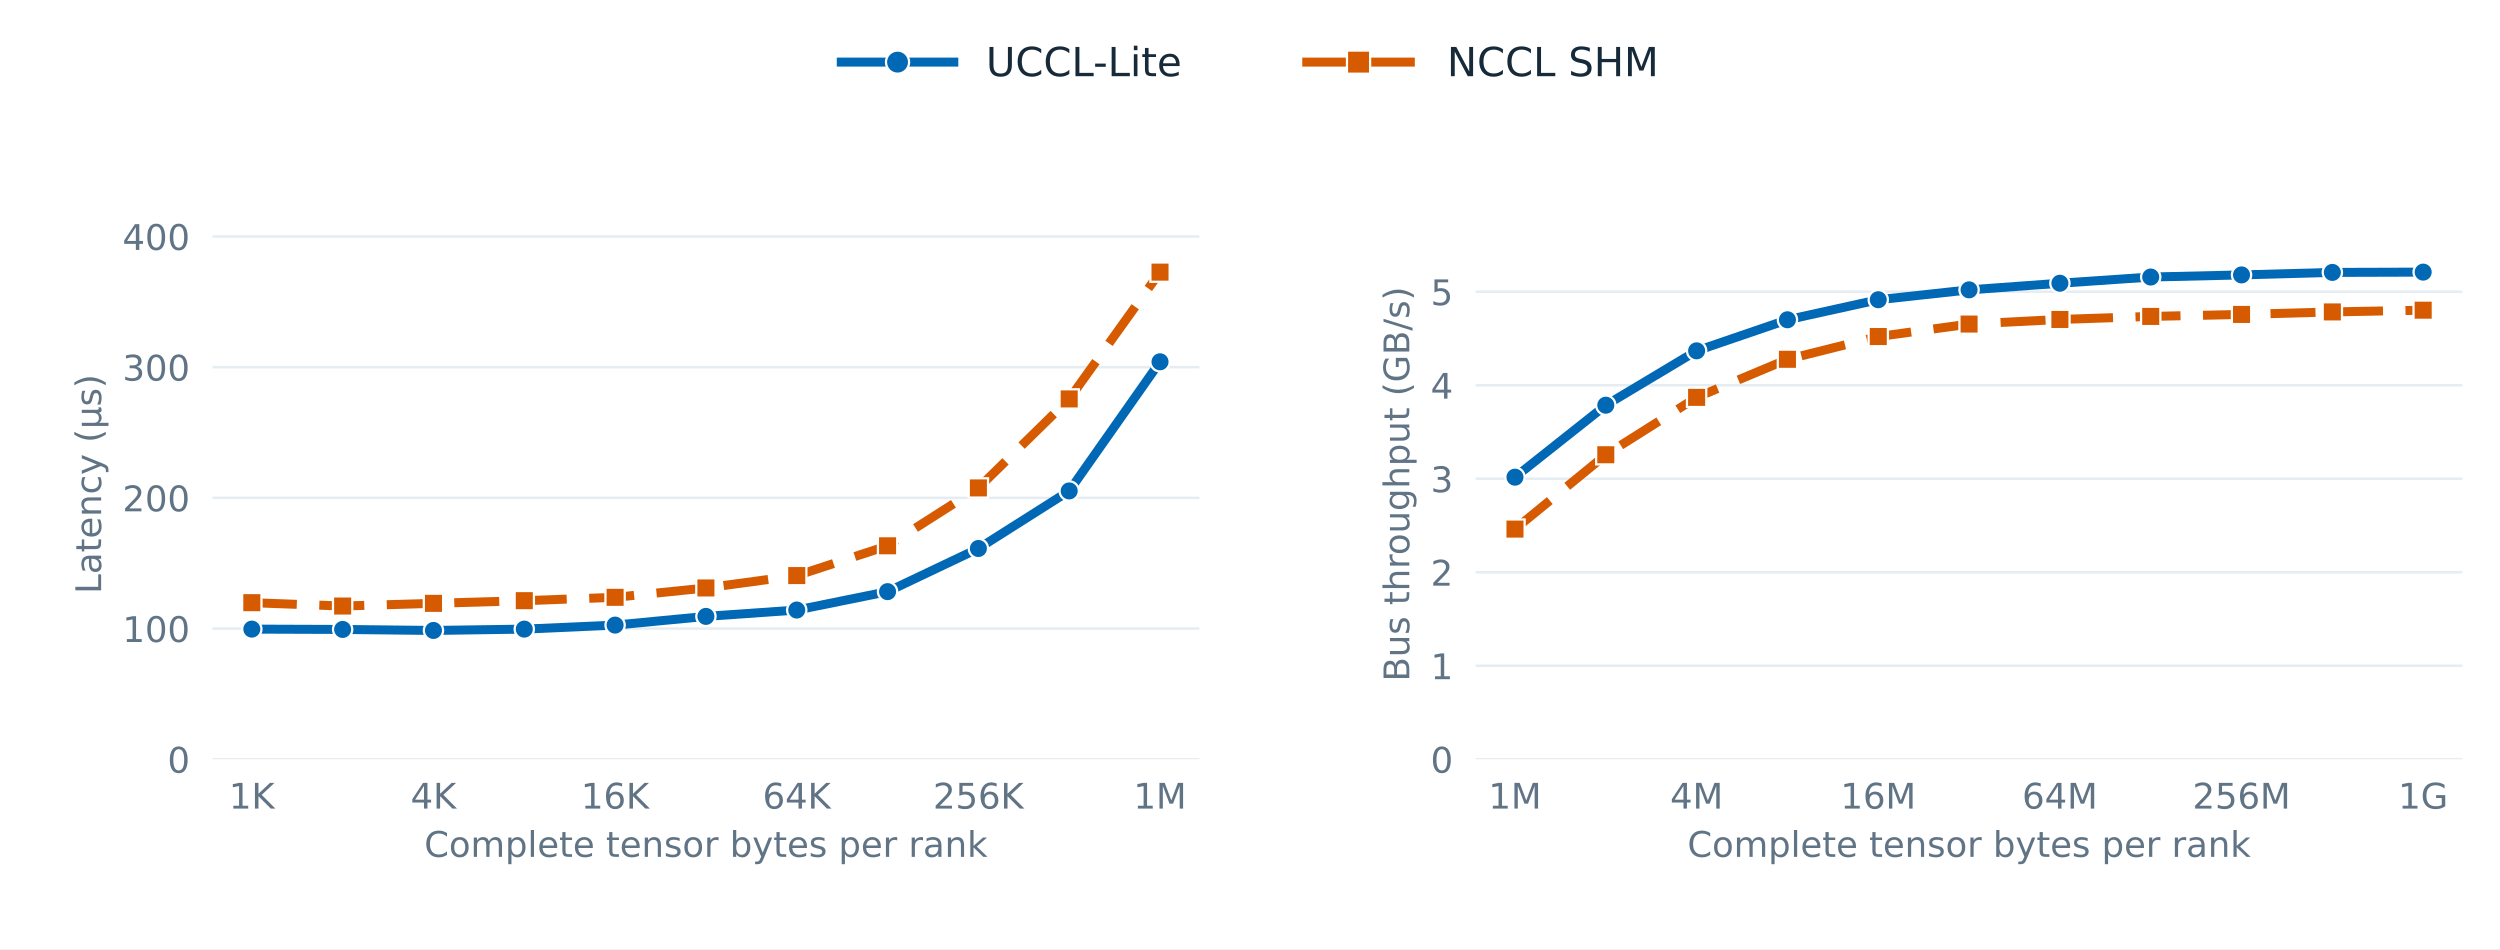
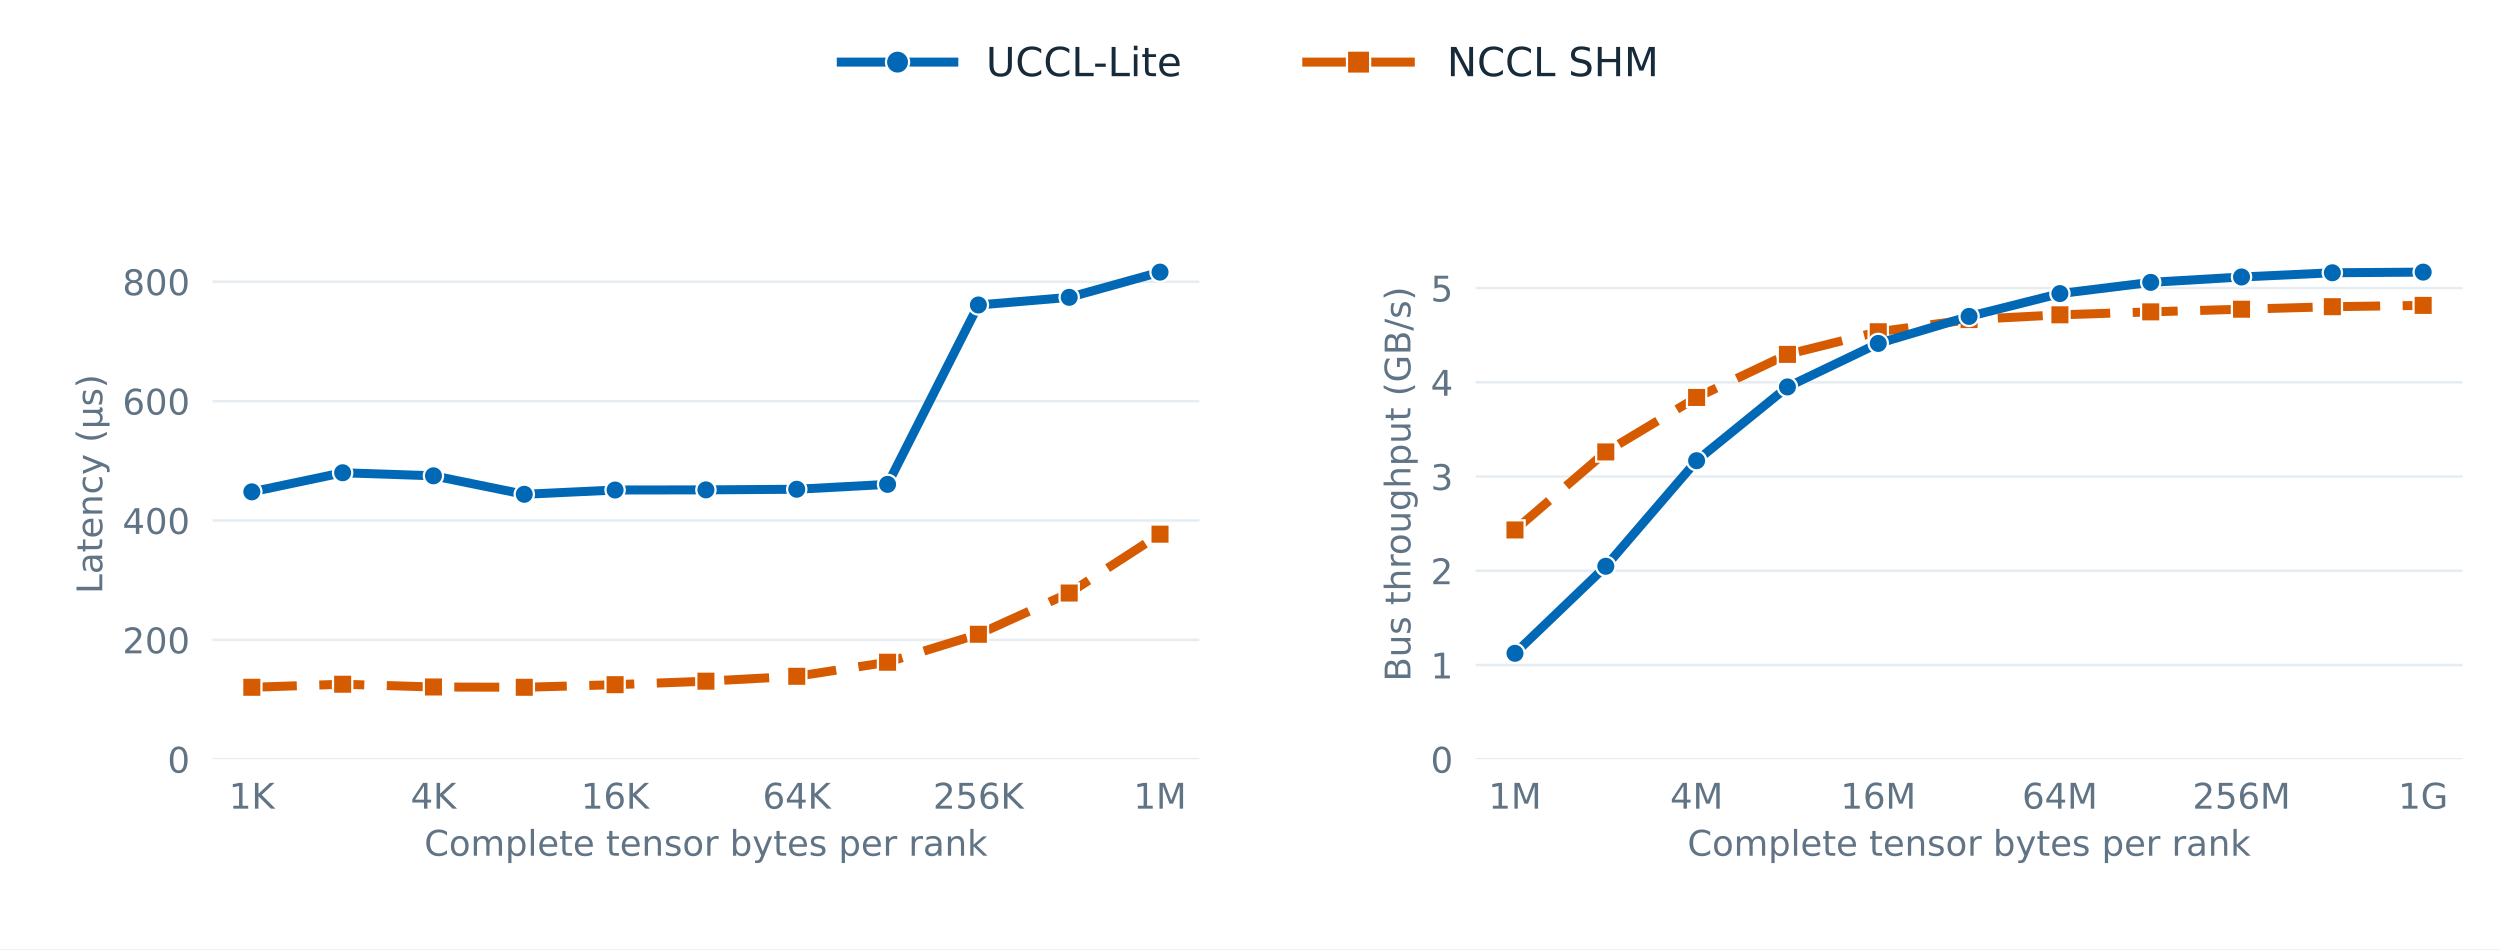
<svg xmlns="http://www.w3.org/2000/svg" xmlns:xlink="http://www.w3.org/1999/xlink" width="777.6pt" height="295.2pt" viewBox="0 0 777.6 295.2" version="1.1">
  <defs>
    <style type="text/css">*{stroke-linejoin: round; stroke-linecap: butt}</style>
  </defs>
  <g id="figure_1">
    <g id="patch_1">
      <path d="M 0 295.2 L 777.6 295.2 L 777.6 0 L 0 0 z " style="fill: #ffffff" />
    </g>
    <g id="axes_1">
      <g id="patch_2">
        <path d="M 66.096 236.16 L 373.043 236.16 L 373.043 64.944 L 66.096 64.944 z " style="fill: #ffffff" />
      </g>
      <g id="matplotlib.axis_1">
        <g id="xtick_1">
          <g id="line2d_1" />
          <g id="text_1">
-             <text style="font-size: 11px; font-family: 'DejaVu Sans'; text-anchor: middle; fill: #607486" x="78.327" y="251.517" transform="rotate(-0 78.32651 251.5174)">1K</text>
+             <text style="font-size: 11px; font-family: 'DejaVu Sans'; text-anchor: middle; fill: #607486" x="78.327" y="251.518" transform="rotate(-0 78.32651 251.5183)">1K</text>
          </g>
        </g>
        <g id="xtick_2">
          <g id="line2d_2" />
          <g id="text_2">
-             <text style="font-size: 11px; font-family: 'DejaVu Sans'; text-anchor: middle; fill: #607486" x="134.824" y="251.517" transform="rotate(-0 134.8238 251.5174)">4K</text>
+             <text style="font-size: 11px; font-family: 'DejaVu Sans'; text-anchor: middle; fill: #607486" x="134.824" y="251.518" transform="rotate(-0 134.8238 251.5183)">4K</text>
          </g>
        </g>
        <g id="xtick_3">
          <g id="line2d_3" />
          <g id="text_3">
-             <text style="font-size: 11px; font-family: 'DejaVu Sans'; text-anchor: middle; fill: #607486" x="191.321" y="251.517" transform="rotate(-0 191.3211 251.5174)">16K</text>
+             <text style="font-size: 11px; font-family: 'DejaVu Sans'; text-anchor: middle; fill: #607486" x="191.321" y="251.518" transform="rotate(-0 191.3211 251.5183)">16K</text>
          </g>
        </g>
        <g id="xtick_4">
          <g id="line2d_4" />
          <g id="text_4">
-             <text style="font-size: 11px; font-family: 'DejaVu Sans'; text-anchor: middle; fill: #607486" x="247.818" y="251.517" transform="rotate(-0 247.8183 251.5174)">64K</text>
+             <text style="font-size: 11px; font-family: 'DejaVu Sans'; text-anchor: middle; fill: #607486" x="247.818" y="251.518" transform="rotate(-0 247.8183 251.5183)">64K</text>
          </g>
        </g>
        <g id="xtick_5">
          <g id="line2d_5" />
          <g id="text_5">
-             <text style="font-size: 11px; font-family: 'DejaVu Sans'; text-anchor: middle; fill: #607486" x="304.316" y="251.517" transform="rotate(-0 304.3156 251.5174)">256K</text>
+             <text style="font-size: 11px; font-family: 'DejaVu Sans'; text-anchor: middle; fill: #607486" x="304.316" y="251.518" transform="rotate(-0 304.3156 251.5183)">256K</text>
          </g>
        </g>
        <g id="xtick_6">
          <g id="line2d_6" />
          <g id="text_6">
-             <text style="font-size: 11px; font-family: 'DejaVu Sans'; text-anchor: middle; fill: #607486" x="360.813" y="251.517" transform="rotate(-0 360.8129 251.5174)">1M</text>
+             <text style="font-size: 11px; font-family: 'DejaVu Sans'; text-anchor: middle; fill: #607486" x="360.813" y="251.518" transform="rotate(-0 360.8129 251.5183)">1M</text>
          </g>
        </g>
        <g id="text_7">
-           <text style="font-size: 11px; font-family: 'DejaVu Sans'; text-anchor: middle; fill: #607486" x="219.57" y="266.518" transform="rotate(-0 219.5697 266.5183)">Complete tensor bytes per rank</text>
+           <text style="font-size: 11px; font-family: 'DejaVu Sans'; text-anchor: middle; fill: #607486" x="219.57" y="266.164" transform="rotate(-0 219.5697 266.1642)">Complete tensor bytes per rank</text>
        </g>
      </g>
      <g id="matplotlib.axis_2">
        <g id="ytick_1">
          <g id="line2d_7">
            <path d="M 66.096 236.16 L 373.043 236.16 " clip-path="url(#pcc9501a2ec)" style="fill: none; stroke: #e6edf2; stroke-width: 0.8; stroke-linecap: square" />
          </g>
          <g id="line2d_8" />
          <g id="text_8">
-             <text style="font-size: 11px; font-family: 'DejaVu Sans'; text-anchor: end; fill: #607486" x="59.096" y="240.339" transform="rotate(-0 59.096 240.3387)">0</text>
+             <text style="font-size: 11px; font-family: 'DejaVu Sans'; text-anchor: end; fill: #607486" x="59.096" y="240.339" transform="rotate(-0 59.096 240.3391)">0</text>
          </g>
        </g>
        <g id="ytick_2">
          <g id="line2d_9">
-             <path d="M 66.096 195.51 L 373.043 195.51 " clip-path="url(#pcc9501a2ec)" style="fill: none; stroke: #e6edf2; stroke-width: 0.8; stroke-linecap: square" />
+             <path d="M 66.096 199.029 L 373.043 199.029 " clip-path="url(#pcc9501a2ec)" style="fill: none; stroke: #e6edf2; stroke-width: 0.8; stroke-linecap: square" />
          </g>
          <g id="line2d_10" />
          <g id="text_9">
-             <text style="font-size: 11px; font-family: 'DejaVu Sans'; text-anchor: end; fill: #607486" x="59.096" y="199.688" transform="rotate(-0 59.096 199.6883)">100</text>
+             <text style="font-size: 11px; font-family: 'DejaVu Sans'; text-anchor: end; fill: #607486" x="59.096" y="203.208" transform="rotate(-0 59.096 203.2081)">200</text>
          </g>
        </g>
        <g id="ytick_3">
          <g id="line2d_11">
-             <path d="M 66.096 154.859 L 373.043 154.859 " clip-path="url(#pcc9501a2ec)" style="fill: none; stroke: #e6edf2; stroke-width: 0.8; stroke-linecap: square" />
+             <path d="M 66.096 161.898 L 373.043 161.898 " clip-path="url(#pcc9501a2ec)" style="fill: none; stroke: #e6edf2; stroke-width: 0.8; stroke-linecap: square" />
          </g>
          <g id="line2d_12" />
          <g id="text_10">
-             <text style="font-size: 11px; font-family: 'DejaVu Sans'; text-anchor: end; fill: #607486" x="59.096" y="159.038" transform="rotate(-0 59.096 159.038)">200</text>
+             <text style="font-size: 11px; font-family: 'DejaVu Sans'; text-anchor: end; fill: #607486" x="59.096" y="166.077" transform="rotate(-0 59.096 166.077)">400</text>
          </g>
        </g>
        <g id="ytick_4">
          <g id="line2d_13">
-             <path d="M 66.096 114.209 L 373.043 114.209 " clip-path="url(#pcc9501a2ec)" style="fill: none; stroke: #e6edf2; stroke-width: 0.8; stroke-linecap: square" />
+             <path d="M 66.096 124.767 L 373.043 124.767 " clip-path="url(#pcc9501a2ec)" style="fill: none; stroke: #e6edf2; stroke-width: 0.8; stroke-linecap: square" />
          </g>
          <g id="line2d_14" />
          <g id="text_11">
-             <text style="font-size: 11px; font-family: 'DejaVu Sans'; text-anchor: end; fill: #607486" x="59.096" y="118.388" transform="rotate(-0 59.096 118.3876)">300</text>
+             <text style="font-size: 11px; font-family: 'DejaVu Sans'; text-anchor: end; fill: #607486" x="59.096" y="128.946" transform="rotate(-0 59.096 128.9459)">600</text>
          </g>
        </g>
        <g id="ytick_5">
          <g id="line2d_15">
-             <path d="M 66.096 73.558 L 373.043 73.558 " clip-path="url(#pcc9501a2ec)" style="fill: none; stroke: #e6edf2; stroke-width: 0.8; stroke-linecap: square" />
+             <path d="M 66.096 87.636 L 373.043 87.636 " clip-path="url(#pcc9501a2ec)" style="fill: none; stroke: #e6edf2; stroke-width: 0.8; stroke-linecap: square" />
          </g>
          <g id="line2d_16" />
          <g id="text_12">
-             <text style="font-size: 11px; font-family: 'DejaVu Sans'; text-anchor: end; fill: #607486" x="59.096" y="77.737" transform="rotate(-0 59.096 77.73721)">400</text>
+             <text style="font-size: 11px; font-family: 'DejaVu Sans'; text-anchor: end; fill: #607486" x="59.096" y="91.815" transform="rotate(-0 59.096 91.81481)">800</text>
          </g>
        </g>
        <g id="text_13">
-           <text style="font-size: 11px; font-family: 'DejaVu Sans'; text-anchor: middle; fill: #607486" x="31.457" y="150.552" transform="rotate(-90 31.45717 150.552)">Latency (µs)</text>
+           <text style="font-size: 11px; font-family: 'DejaVu Sans'; text-anchor: middle; fill: #607486" x="31.812" y="150.552" transform="rotate(-90 31.81209 150.552)">Latency (µs)</text>
        </g>
      </g>
      <g id="line2d_17">
-         <path d="M 78.327 187.458 L 106.575 188.498 L 134.824 187.666 L 163.072 186.833 L 191.321 185.793 L 219.57 182.879 L 247.818 179.028 L 276.067 169.767 L 304.316 151.763 L 332.564 124.082 L 360.813 84.641 " clip-path="url(#pcc9501a2ec)" style="fill: none; stroke-dasharray: 14,7; stroke-dashoffset: 0; stroke: #d65a00; stroke-width: 2.8" />
+         <path d="M 78.327 213.774 L 106.575 212.824 L 134.824 213.679 L 163.072 213.774 L 191.321 212.966 L 219.57 211.873 L 247.818 210.352 L 276.067 205.98 L 304.316 197.282 L 332.564 184.454 L 360.813 166.152 " clip-path="url(#pcc9501a2ec)" style="fill: none; stroke-dasharray: 14,7; stroke-dashoffset: 0; stroke: #d65a00; stroke-width: 2.8" />
        <defs>
          <path id="mbd1e659322" d="M -3 3 L 3 3 L 3 -3 L -3 -3 z " style="stroke: #ffffff; stroke-width: 0.7; stroke-linejoin: miter" />
        </defs>
        <g clip-path="url(#pcc9501a2ec)">
-           <use xlink:href="#mbd1e659322" x="78.327" y="187.458" style="fill: #d65a00; stroke: #ffffff; stroke-width: 0.7; stroke-linejoin: miter" />
-           <use xlink:href="#mbd1e659322" x="106.575" y="188.498" style="fill: #d65a00; stroke: #ffffff; stroke-width: 0.7; stroke-linejoin: miter" />
-           <use xlink:href="#mbd1e659322" x="134.824" y="187.666" style="fill: #d65a00; stroke: #ffffff; stroke-width: 0.7; stroke-linejoin: miter" />
-           <use xlink:href="#mbd1e659322" x="163.072" y="186.833" style="fill: #d65a00; stroke: #ffffff; stroke-width: 0.7; stroke-linejoin: miter" />
-           <use xlink:href="#mbd1e659322" x="191.321" y="185.793" style="fill: #d65a00; stroke: #ffffff; stroke-width: 0.7; stroke-linejoin: miter" />
-           <use xlink:href="#mbd1e659322" x="219.57" y="182.879" style="fill: #d65a00; stroke: #ffffff; stroke-width: 0.7; stroke-linejoin: miter" />
-           <use xlink:href="#mbd1e659322" x="247.818" y="179.028" style="fill: #d65a00; stroke: #ffffff; stroke-width: 0.7; stroke-linejoin: miter" />
-           <use xlink:href="#mbd1e659322" x="276.067" y="169.767" style="fill: #d65a00; stroke: #ffffff; stroke-width: 0.7; stroke-linejoin: miter" />
-           <use xlink:href="#mbd1e659322" x="304.316" y="151.763" style="fill: #d65a00; stroke: #ffffff; stroke-width: 0.7; stroke-linejoin: miter" />
-           <use xlink:href="#mbd1e659322" x="332.564" y="124.082" style="fill: #d65a00; stroke: #ffffff; stroke-width: 0.7; stroke-linejoin: miter" />
-           <use xlink:href="#mbd1e659322" x="360.813" y="84.641" style="fill: #d65a00; stroke: #ffffff; stroke-width: 0.7; stroke-linejoin: miter" />
+           <use xlink:href="#mbd1e659322" x="78.327" y="213.774" style="fill: #d65a00; stroke: #ffffff; stroke-width: 0.7; stroke-linejoin: miter" />
+           <use xlink:href="#mbd1e659322" x="106.575" y="212.824" style="fill: #d65a00; stroke: #ffffff; stroke-width: 0.7; stroke-linejoin: miter" />
+           <use xlink:href="#mbd1e659322" x="134.824" y="213.679" style="fill: #d65a00; stroke: #ffffff; stroke-width: 0.7; stroke-linejoin: miter" />
+           <use xlink:href="#mbd1e659322" x="163.072" y="213.774" style="fill: #d65a00; stroke: #ffffff; stroke-width: 0.7; stroke-linejoin: miter" />
+           <use xlink:href="#mbd1e659322" x="191.321" y="212.966" style="fill: #d65a00; stroke: #ffffff; stroke-width: 0.7; stroke-linejoin: miter" />
+           <use xlink:href="#mbd1e659322" x="219.57" y="211.873" style="fill: #d65a00; stroke: #ffffff; stroke-width: 0.7; stroke-linejoin: miter" />
+           <use xlink:href="#mbd1e659322" x="247.818" y="210.352" style="fill: #d65a00; stroke: #ffffff; stroke-width: 0.7; stroke-linejoin: miter" />
+           <use xlink:href="#mbd1e659322" x="276.067" y="205.98" style="fill: #d65a00; stroke: #ffffff; stroke-width: 0.7; stroke-linejoin: miter" />
+           <use xlink:href="#mbd1e659322" x="304.316" y="197.282" style="fill: #d65a00; stroke: #ffffff; stroke-width: 0.7; stroke-linejoin: miter" />
+           <use xlink:href="#mbd1e659322" x="332.564" y="184.454" style="fill: #d65a00; stroke: #ffffff; stroke-width: 0.7; stroke-linejoin: miter" />
+           <use xlink:href="#mbd1e659322" x="360.813" y="166.152" style="fill: #d65a00; stroke: #ffffff; stroke-width: 0.7; stroke-linejoin: miter" />
        </g>
      </g>
      <g id="line2d_18">
-         <path d="M 78.327 195.679 L 106.575 195.783 L 134.824 196.095 L 163.072 195.679 L 191.321 194.43 L 219.57 191.724 L 247.818 189.747 L 276.067 184.023 L 304.316 170.599 L 332.564 152.7 L 360.813 112.531 " clip-path="url(#pcc9501a2ec)" style="fill: none; stroke: #0068b5; stroke-width: 2.8; stroke-linecap: square" />
+         <path d="M 78.327 152.983 L 106.575 147.044 L 134.824 147.996 L 163.072 153.747 L 191.321 152.416 L 219.57 152.369 L 247.818 152.178 L 276.067 150.658 L 304.316 94.86 L 332.564 92.484 L 360.813 84.641 " clip-path="url(#pcc9501a2ec)" style="fill: none; stroke: #0068b5; stroke-width: 2.8; stroke-linecap: square" />
        <defs>
          <path id="me8a90994ab" d="M 0 3 C 0.796 3 1.559 2.684 2.121 2.121 C 2.684 1.559 3 0.796 3 0 C 3 -0.796 2.684 -1.559 2.121 -2.121 C 1.559 -2.684 0.796 -3 0 -3 C -0.796 -3 -1.559 -2.684 -2.121 -2.121 C -2.684 -1.559 -3 -0.796 -3 0 C -3 0.796 -2.684 1.559 -2.121 2.121 C -1.559 2.684 -0.796 3 0 3 z " style="stroke: #ffffff; stroke-width: 0.7" />
        </defs>
        <g clip-path="url(#pcc9501a2ec)">
-           <use xlink:href="#me8a90994ab" x="78.327" y="195.679" style="fill: #0068b5; stroke: #ffffff; stroke-width: 0.7" />
-           <use xlink:href="#me8a90994ab" x="106.575" y="195.783" style="fill: #0068b5; stroke: #ffffff; stroke-width: 0.7" />
-           <use xlink:href="#me8a90994ab" x="134.824" y="196.095" style="fill: #0068b5; stroke: #ffffff; stroke-width: 0.7" />
-           <use xlink:href="#me8a90994ab" x="163.072" y="195.679" style="fill: #0068b5; stroke: #ffffff; stroke-width: 0.7" />
-           <use xlink:href="#me8a90994ab" x="191.321" y="194.43" style="fill: #0068b5; stroke: #ffffff; stroke-width: 0.7" />
-           <use xlink:href="#me8a90994ab" x="219.57" y="191.724" style="fill: #0068b5; stroke: #ffffff; stroke-width: 0.7" />
-           <use xlink:href="#me8a90994ab" x="247.818" y="189.747" style="fill: #0068b5; stroke: #ffffff; stroke-width: 0.7" />
-           <use xlink:href="#me8a90994ab" x="276.067" y="184.023" style="fill: #0068b5; stroke: #ffffff; stroke-width: 0.7" />
-           <use xlink:href="#me8a90994ab" x="304.316" y="170.599" style="fill: #0068b5; stroke: #ffffff; stroke-width: 0.7" />
-           <use xlink:href="#me8a90994ab" x="332.564" y="152.7" style="fill: #0068b5; stroke: #ffffff; stroke-width: 0.7" />
-           <use xlink:href="#me8a90994ab" x="360.813" y="112.531" style="fill: #0068b5; stroke: #ffffff; stroke-width: 0.7" />
+           <use xlink:href="#me8a90994ab" x="78.327" y="152.983" style="fill: #0068b5; stroke: #ffffff; stroke-width: 0.7" />
+           <use xlink:href="#me8a90994ab" x="106.575" y="147.044" style="fill: #0068b5; stroke: #ffffff; stroke-width: 0.7" />
+           <use xlink:href="#me8a90994ab" x="134.824" y="147.996" style="fill: #0068b5; stroke: #ffffff; stroke-width: 0.7" />
+           <use xlink:href="#me8a90994ab" x="163.072" y="153.747" style="fill: #0068b5; stroke: #ffffff; stroke-width: 0.7" />
+           <use xlink:href="#me8a90994ab" x="191.321" y="152.416" style="fill: #0068b5; stroke: #ffffff; stroke-width: 0.7" />
+           <use xlink:href="#me8a90994ab" x="219.57" y="152.369" style="fill: #0068b5; stroke: #ffffff; stroke-width: 0.7" />
+           <use xlink:href="#me8a90994ab" x="247.818" y="152.178" style="fill: #0068b5; stroke: #ffffff; stroke-width: 0.7" />
+           <use xlink:href="#me8a90994ab" x="276.067" y="150.658" style="fill: #0068b5; stroke: #ffffff; stroke-width: 0.7" />
+           <use xlink:href="#me8a90994ab" x="304.316" y="94.86" style="fill: #0068b5; stroke: #ffffff; stroke-width: 0.7" />
+           <use xlink:href="#me8a90994ab" x="332.564" y="92.484" style="fill: #0068b5; stroke: #ffffff; stroke-width: 0.7" />
+           <use xlink:href="#me8a90994ab" x="360.813" y="84.641" style="fill: #0068b5; stroke: #ffffff; stroke-width: 0.7" />
        </g>
      </g>
    </g>
    <g id="axes_2">
      <g id="patch_3">
        <path d="M 458.989 236.16 L 765.936 236.16 L 765.936 64.944 L 458.989 64.944 z " style="fill: #ffffff" />
      </g>
      <g id="matplotlib.axis_3">
        <g id="xtick_7">
          <g id="line2d_19" />
          <g id="text_14">
-             <text style="font-size: 11px; font-family: 'DejaVu Sans'; text-anchor: middle; fill: #607486" x="471.219" y="251.517" transform="rotate(-0 471.2191 251.5174)">1M</text>
+             <text style="font-size: 11px; font-family: 'DejaVu Sans'; text-anchor: middle; fill: #607486" x="471.219" y="251.518" transform="rotate(-0 471.2191 251.5183)">1M</text>
          </g>
        </g>
        <g id="xtick_8">
          <g id="line2d_20" />
          <g id="text_15">
-             <text style="font-size: 11px; font-family: 'DejaVu Sans'; text-anchor: middle; fill: #607486" x="527.716" y="251.517" transform="rotate(-0 527.7164 251.5174)">4M</text>
+             <text style="font-size: 11px; font-family: 'DejaVu Sans'; text-anchor: middle; fill: #607486" x="527.716" y="251.518" transform="rotate(-0 527.7164 251.5183)">4M</text>
          </g>
        </g>
        <g id="xtick_9">
          <g id="line2d_21" />
          <g id="text_16">
-             <text style="font-size: 11px; font-family: 'DejaVu Sans'; text-anchor: middle; fill: #607486" x="584.214" y="251.517" transform="rotate(-0 584.2137 251.5174)">16M</text>
+             <text style="font-size: 11px; font-family: 'DejaVu Sans'; text-anchor: middle; fill: #607486" x="584.214" y="251.518" transform="rotate(-0 584.2137 251.5183)">16M</text>
          </g>
        </g>
        <g id="xtick_10">
          <g id="line2d_22" />
          <g id="text_17">
-             <text style="font-size: 11px; font-family: 'DejaVu Sans'; text-anchor: middle; fill: #607486" x="640.711" y="251.517" transform="rotate(-0 640.711 251.5174)">64M</text>
+             <text style="font-size: 11px; font-family: 'DejaVu Sans'; text-anchor: middle; fill: #607486" x="640.711" y="251.518" transform="rotate(-0 640.711 251.5183)">64M</text>
          </g>
        </g>
        <g id="xtick_11">
          <g id="line2d_23" />
          <g id="text_18">
-             <text style="font-size: 11px; font-family: 'DejaVu Sans'; text-anchor: middle; fill: #607486" x="697.208" y="251.517" transform="rotate(-0 697.2082 251.5174)">256M</text>
+             <text style="font-size: 11px; font-family: 'DejaVu Sans'; text-anchor: middle; fill: #607486" x="697.208" y="251.518" transform="rotate(-0 697.2082 251.5183)">256M</text>
          </g>
        </g>
        <g id="xtick_12">
          <g id="line2d_24" />
          <g id="text_19">
-             <text style="font-size: 11px; font-family: 'DejaVu Sans'; text-anchor: middle; fill: #607486" x="753.705" y="251.517" transform="rotate(-0 753.7055 251.5174)">1G</text>
+             <text style="font-size: 11px; font-family: 'DejaVu Sans'; text-anchor: middle; fill: #607486" x="753.705" y="251.518" transform="rotate(-0 753.7055 251.5183)">1G</text>
          </g>
        </g>
        <g id="text_20">
-           <text style="font-size: 11px; font-family: 'DejaVu Sans'; text-anchor: middle; fill: #607486" x="612.462" y="266.518" transform="rotate(-0 612.4623 266.5183)">Complete tensor bytes per rank</text>
+           <text style="font-size: 11px; font-family: 'DejaVu Sans'; text-anchor: middle; fill: #607486" x="612.462" y="266.164" transform="rotate(-0 612.4623 266.1642)">Complete tensor bytes per rank</text>
        </g>
      </g>
      <g id="matplotlib.axis_4">
        <g id="ytick_6">
          <g id="line2d_25">
            <path d="M 458.989 236.16 L 765.936 236.16 " clip-path="url(#pd6201156bf)" style="fill: none; stroke: #e6edf2; stroke-width: 0.8; stroke-linecap: square" />
          </g>
          <g id="line2d_26" />
          <g id="text_21">
-             <text style="font-size: 11px; font-family: 'DejaVu Sans'; text-anchor: end; fill: #607486" x="451.989" y="240.339" transform="rotate(-0 451.9886 240.3387)">0</text>
+             <text style="font-size: 11px; font-family: 'DejaVu Sans'; text-anchor: end; fill: #607486" x="451.989" y="240.339" transform="rotate(-0 451.9886 240.3391)">0</text>
          </g>
        </g>
        <g id="ytick_7">
          <g id="line2d_27">
-             <path d="M 458.989 207.077 L 765.936 207.077 " clip-path="url(#pd6201156bf)" style="fill: none; stroke: #e6edf2; stroke-width: 0.8; stroke-linecap: square" />
+             <path d="M 458.989 206.847 L 765.936 206.847 " clip-path="url(#pd6201156bf)" style="fill: none; stroke: #e6edf2; stroke-width: 0.8; stroke-linecap: square" />
          </g>
          <g id="line2d_28" />
          <g id="text_22">
-             <text style="font-size: 11px; font-family: 'DejaVu Sans'; text-anchor: end; fill: #607486" x="451.989" y="211.256" transform="rotate(-0 451.9886 211.2555)">1</text>
+             <text style="font-size: 11px; font-family: 'DejaVu Sans'; text-anchor: end; fill: #607486" x="451.989" y="211.027" transform="rotate(-0 451.9886 211.0266)">1</text>
          </g>
        </g>
        <g id="ytick_8">
          <g id="line2d_29">
-             <path d="M 458.989 177.994 L 765.936 177.994 " clip-path="url(#pd6201156bf)" style="fill: none; stroke: #e6edf2; stroke-width: 0.8; stroke-linecap: square" />
+             <path d="M 458.989 177.535 L 765.936 177.535 " clip-path="url(#pd6201156bf)" style="fill: none; stroke: #e6edf2; stroke-width: 0.8; stroke-linecap: square" />
          </g>
          <g id="line2d_30" />
          <g id="text_23">
-             <text style="font-size: 11px; font-family: 'DejaVu Sans'; text-anchor: end; fill: #607486" x="451.989" y="182.172" transform="rotate(-0 451.9886 182.1723)">2</text>
+             <text style="font-size: 11px; font-family: 'DejaVu Sans'; text-anchor: end; fill: #607486" x="451.989" y="181.714" transform="rotate(-0 451.9886 181.714)">2</text>
          </g>
        </g>
        <g id="ytick_9">
          <g id="line2d_31">
-             <path d="M 458.989 148.91 L 765.936 148.91 " clip-path="url(#pd6201156bf)" style="fill: none; stroke: #e6edf2; stroke-width: 0.8; stroke-linecap: square" />
+             <path d="M 458.989 148.222 L 765.936 148.222 " clip-path="url(#pd6201156bf)" style="fill: none; stroke: #e6edf2; stroke-width: 0.8; stroke-linecap: square" />
          </g>
          <g id="line2d_32" />
          <g id="text_24">
-             <text style="font-size: 11px; font-family: 'DejaVu Sans'; text-anchor: end; fill: #607486" x="451.989" y="153.089" transform="rotate(-0 451.9886 153.0892)">3</text>
+             <text style="font-size: 11px; font-family: 'DejaVu Sans'; text-anchor: end; fill: #607486" x="451.989" y="152.401" transform="rotate(-0 451.9886 152.4014)">3</text>
          </g>
        </g>
        <g id="ytick_10">
          <g id="line2d_33">
-             <path d="M 458.989 119.827 L 765.936 119.827 " clip-path="url(#pd6201156bf)" style="fill: none; stroke: #e6edf2; stroke-width: 0.8; stroke-linecap: square" />
+             <path d="M 458.989 118.91 L 765.936 118.91 " clip-path="url(#pd6201156bf)" style="fill: none; stroke: #e6edf2; stroke-width: 0.8; stroke-linecap: square" />
          </g>
          <g id="line2d_34" />
          <g id="text_25">
-             <text style="font-size: 11px; font-family: 'DejaVu Sans'; text-anchor: end; fill: #607486" x="451.989" y="124.006" transform="rotate(-0 451.9886 124.006)">4</text>
+             <text style="font-size: 11px; font-family: 'DejaVu Sans'; text-anchor: end; fill: #607486" x="451.989" y="123.089" transform="rotate(-0 451.9886 123.0889)">4</text>
          </g>
        </g>
        <g id="ytick_11">
          <g id="line2d_35">
-             <path d="M 458.989 90.744 L 765.936 90.744 " clip-path="url(#pd6201156bf)" style="fill: none; stroke: #e6edf2; stroke-width: 0.8; stroke-linecap: square" />
+             <path d="M 458.989 89.597 L 765.936 89.597 " clip-path="url(#pd6201156bf)" style="fill: none; stroke: #e6edf2; stroke-width: 0.8; stroke-linecap: square" />
          </g>
          <g id="line2d_36" />
          <g id="text_26">
-             <text style="font-size: 11px; font-family: 'DejaVu Sans'; text-anchor: end; fill: #607486" x="451.989" y="94.923" transform="rotate(-0 451.9886 94.92279)">5</text>
+             <text style="font-size: 11px; font-family: 'DejaVu Sans'; text-anchor: end; fill: #607486" x="451.989" y="93.776" transform="rotate(-0 451.9886 93.7763)">5</text>
          </g>
        </g>
        <g id="text_27">
-           <text style="font-size: 11px; font-family: 'DejaVu Sans'; text-anchor: middle; fill: #607486" x="438.347" y="150.552" transform="rotate(-90 438.3473 150.552)">Bus throughput (GB/s)</text>
+           <text style="font-size: 11px; font-family: 'DejaVu Sans'; text-anchor: middle; fill: #607486" x="438.702" y="150.552" transform="rotate(-90 438.7022 150.552)">Bus throughput (GB/s)</text>
        </g>
      </g>
      <g id="line2d_37">
-         <path d="M 471.219 164.571 L 499.468 141.445 L 527.716 123.596 L 555.965 111.757 L 584.214 104.676 L 612.462 100.796 L 640.711 99.364 L 668.96 98.419 L 697.208 97.803 L 725.457 97.02 L 753.705 96.481 " clip-path="url(#pd6201156bf)" style="fill: none; stroke-dasharray: 14,7; stroke-dashoffset: 0; stroke: #d65a00; stroke-width: 2.8" />
+         <path d="M 471.219 164.839 L 499.468 140.567 L 527.716 123.62 L 555.965 110.231 L 584.214 103.188 L 612.462 99.401 L 640.711 97.92 L 668.96 97.001 L 697.208 96.178 L 725.457 95.394 L 753.705 94.987 " clip-path="url(#pd6201156bf)" style="fill: none; stroke-dasharray: 14,7; stroke-dashoffset: 0; stroke: #d65a00; stroke-width: 2.8" />
        <g clip-path="url(#pd6201156bf)">
-           <use xlink:href="#mbd1e659322" x="471.219" y="164.571" style="fill: #d65a00; stroke: #ffffff; stroke-width: 0.7; stroke-linejoin: miter" />
-           <use xlink:href="#mbd1e659322" x="499.468" y="141.445" style="fill: #d65a00; stroke: #ffffff; stroke-width: 0.7; stroke-linejoin: miter" />
-           <use xlink:href="#mbd1e659322" x="527.716" y="123.596" style="fill: #d65a00; stroke: #ffffff; stroke-width: 0.7; stroke-linejoin: miter" />
-           <use xlink:href="#mbd1e659322" x="555.965" y="111.757" style="fill: #d65a00; stroke: #ffffff; stroke-width: 0.7; stroke-linejoin: miter" />
-           <use xlink:href="#mbd1e659322" x="584.214" y="104.676" style="fill: #d65a00; stroke: #ffffff; stroke-width: 0.7; stroke-linejoin: miter" />
-           <use xlink:href="#mbd1e659322" x="612.462" y="100.796" style="fill: #d65a00; stroke: #ffffff; stroke-width: 0.7; stroke-linejoin: miter" />
-           <use xlink:href="#mbd1e659322" x="640.711" y="99.364" style="fill: #d65a00; stroke: #ffffff; stroke-width: 0.7; stroke-linejoin: miter" />
-           <use xlink:href="#mbd1e659322" x="668.96" y="98.419" style="fill: #d65a00; stroke: #ffffff; stroke-width: 0.7; stroke-linejoin: miter" />
-           <use xlink:href="#mbd1e659322" x="697.208" y="97.803" style="fill: #d65a00; stroke: #ffffff; stroke-width: 0.7; stroke-linejoin: miter" />
-           <use xlink:href="#mbd1e659322" x="725.457" y="97.02" style="fill: #d65a00; stroke: #ffffff; stroke-width: 0.7; stroke-linejoin: miter" />
-           <use xlink:href="#mbd1e659322" x="753.705" y="96.481" style="fill: #d65a00; stroke: #ffffff; stroke-width: 0.7; stroke-linejoin: miter" />
+           <use xlink:href="#mbd1e659322" x="471.219" y="164.839" style="fill: #d65a00; stroke: #ffffff; stroke-width: 0.7; stroke-linejoin: miter" />
+           <use xlink:href="#mbd1e659322" x="499.468" y="140.567" style="fill: #d65a00; stroke: #ffffff; stroke-width: 0.7; stroke-linejoin: miter" />
+           <use xlink:href="#mbd1e659322" x="527.716" y="123.62" style="fill: #d65a00; stroke: #ffffff; stroke-width: 0.7; stroke-linejoin: miter" />
+           <use xlink:href="#mbd1e659322" x="555.965" y="110.231" style="fill: #d65a00; stroke: #ffffff; stroke-width: 0.7; stroke-linejoin: miter" />
+           <use xlink:href="#mbd1e659322" x="584.214" y="103.188" style="fill: #d65a00; stroke: #ffffff; stroke-width: 0.7; stroke-linejoin: miter" />
+           <use xlink:href="#mbd1e659322" x="612.462" y="99.401" style="fill: #d65a00; stroke: #ffffff; stroke-width: 0.7; stroke-linejoin: miter" />
+           <use xlink:href="#mbd1e659322" x="640.711" y="97.92" style="fill: #d65a00; stroke: #ffffff; stroke-width: 0.7; stroke-linejoin: miter" />
+           <use xlink:href="#mbd1e659322" x="668.96" y="97.001" style="fill: #d65a00; stroke: #ffffff; stroke-width: 0.7; stroke-linejoin: miter" />
+           <use xlink:href="#mbd1e659322" x="697.208" y="96.178" style="fill: #d65a00; stroke: #ffffff; stroke-width: 0.7; stroke-linejoin: miter" />
+           <use xlink:href="#mbd1e659322" x="725.457" y="95.394" style="fill: #d65a00; stroke: #ffffff; stroke-width: 0.7; stroke-linejoin: miter" />
+           <use xlink:href="#mbd1e659322" x="753.705" y="94.987" style="fill: #d65a00; stroke: #ffffff; stroke-width: 0.7; stroke-linejoin: miter" />
        </g>
      </g>
      <g id="line2d_38">
-         <path d="M 471.219 148.421 L 499.468 126.034 L 527.716 109.123 L 555.965 99.46 L 584.214 93.227 L 612.462 90.155 L 640.711 88.097 L 668.96 86.169 L 697.208 85.509 L 725.457 84.731 L 753.705 84.641 " clip-path="url(#pd6201156bf)" style="fill: none; stroke: #0068b5; stroke-width: 2.8; stroke-linecap: square" />
+         <path d="M 471.219 203.206 L 499.468 176.128 L 527.716 143.293 L 555.965 120.348 L 584.214 106.82 L 612.462 98.415 L 640.711 91.314 L 668.96 87.826 L 697.208 86.151 L 725.457 84.84 L 753.705 84.641 " clip-path="url(#pd6201156bf)" style="fill: none; stroke: #0068b5; stroke-width: 2.8; stroke-linecap: square" />
        <g clip-path="url(#pd6201156bf)">
-           <use xlink:href="#me8a90994ab" x="471.219" y="148.421" style="fill: #0068b5; stroke: #ffffff; stroke-width: 0.7" />
-           <use xlink:href="#me8a90994ab" x="499.468" y="126.034" style="fill: #0068b5; stroke: #ffffff; stroke-width: 0.7" />
-           <use xlink:href="#me8a90994ab" x="527.716" y="109.123" style="fill: #0068b5; stroke: #ffffff; stroke-width: 0.7" />
-           <use xlink:href="#me8a90994ab" x="555.965" y="99.46" style="fill: #0068b5; stroke: #ffffff; stroke-width: 0.7" />
-           <use xlink:href="#me8a90994ab" x="584.214" y="93.227" style="fill: #0068b5; stroke: #ffffff; stroke-width: 0.7" />
-           <use xlink:href="#me8a90994ab" x="612.462" y="90.155" style="fill: #0068b5; stroke: #ffffff; stroke-width: 0.7" />
-           <use xlink:href="#me8a90994ab" x="640.711" y="88.097" style="fill: #0068b5; stroke: #ffffff; stroke-width: 0.7" />
-           <use xlink:href="#me8a90994ab" x="668.96" y="86.169" style="fill: #0068b5; stroke: #ffffff; stroke-width: 0.7" />
-           <use xlink:href="#me8a90994ab" x="697.208" y="85.509" style="fill: #0068b5; stroke: #ffffff; stroke-width: 0.7" />
-           <use xlink:href="#me8a90994ab" x="725.457" y="84.731" style="fill: #0068b5; stroke: #ffffff; stroke-width: 0.7" />
+           <use xlink:href="#me8a90994ab" x="471.219" y="203.206" style="fill: #0068b5; stroke: #ffffff; stroke-width: 0.7" />
+           <use xlink:href="#me8a90994ab" x="499.468" y="176.128" style="fill: #0068b5; stroke: #ffffff; stroke-width: 0.7" />
+           <use xlink:href="#me8a90994ab" x="527.716" y="143.293" style="fill: #0068b5; stroke: #ffffff; stroke-width: 0.7" />
+           <use xlink:href="#me8a90994ab" x="555.965" y="120.348" style="fill: #0068b5; stroke: #ffffff; stroke-width: 0.7" />
+           <use xlink:href="#me8a90994ab" x="584.214" y="106.82" style="fill: #0068b5; stroke: #ffffff; stroke-width: 0.7" />
+           <use xlink:href="#me8a90994ab" x="612.462" y="98.415" style="fill: #0068b5; stroke: #ffffff; stroke-width: 0.7" />
+           <use xlink:href="#me8a90994ab" x="640.711" y="91.314" style="fill: #0068b5; stroke: #ffffff; stroke-width: 0.7" />
+           <use xlink:href="#me8a90994ab" x="668.96" y="87.826" style="fill: #0068b5; stroke: #ffffff; stroke-width: 0.7" />
+           <use xlink:href="#me8a90994ab" x="697.208" y="86.151" style="fill: #0068b5; stroke: #ffffff; stroke-width: 0.7" />
+           <use xlink:href="#me8a90994ab" x="725.457" y="84.84" style="fill: #0068b5; stroke: #ffffff; stroke-width: 0.7" />
          <use xlink:href="#me8a90994ab" x="753.705" y="84.641" style="fill: #0068b5; stroke: #ffffff; stroke-width: 0.7" />
        </g>
      </g>
    </g>
    <g id="legend_1">
      <g id="line2d_39">
        <path d="M 261.671 19.325 L 279.171 19.325 L 296.671 19.325 " style="fill: none; stroke: #0068b5; stroke-width: 2.8; stroke-linecap: square" />
        <defs>
          <path id="m99c216711a" d="M 0 3.6 C 0.955 3.6 1.87 3.221 2.546 2.546 C 3.221 1.87 3.6 0.955 3.6 0 C 3.6 -0.955 3.221 -1.87 2.546 -2.546 C 1.87 -3.221 0.955 -3.6 0 -3.6 C -0.955 -3.6 -1.87 -3.221 -2.546 -2.546 C -3.221 -1.87 -3.6 -0.955 -3.6 0 C -3.6 0.955 -3.221 1.87 -2.546 2.546 C -1.87 3.221 -0.955 3.6 0 3.6 z " style="stroke: #ffffff; stroke-width: 0.7" />
        </defs>
        <g>
          <use xlink:href="#m99c216711a" x="279.171" y="19.325" style="fill: #0068b5; stroke: #ffffff; stroke-width: 0.7" />
        </g>
      </g>
      <g id="text_28">
        <text style="font-size: 12.5px; font-family: 'DejaVu Sans'; text-anchor: start; fill: #172a3a" x="306.671" y="23.7" transform="rotate(-0 306.6711 23.70005)">UCCL-Lite</text>
      </g>
      <g id="line2d_40">
        <path d="M 405.062 19.325 L 422.562 19.325 L 440.062 19.325 " style="fill: none; stroke-dasharray: 14,7; stroke-dashoffset: 0; stroke: #d65a00; stroke-width: 2.8" />
        <defs>
          <path id="ma80281dc45" d="M -3.6 3.6 L 3.6 3.6 L 3.6 -3.6 L -3.6 -3.6 z " style="stroke: #ffffff; stroke-width: 0.7; stroke-linejoin: miter" />
        </defs>
        <g>
          <use xlink:href="#ma80281dc45" x="422.562" y="19.325" style="fill: #d65a00; stroke: #ffffff; stroke-width: 0.7; stroke-linejoin: miter" />
        </g>
      </g>
      <g id="text_29">
        <text style="font-size: 12.5px; font-family: 'DejaVu Sans'; text-anchor: start; fill: #172a3a" x="450.062" y="23.7" transform="rotate(-0 450.0617 23.70005)">NCCL SHM</text>
      </g>
    </g>
  </g>
  <defs>
    <clipPath id="pcc9501a2ec">
      <rect x="66.096" y="64.944" width="306.947" height="171.216" />
    </clipPath>
    <clipPath id="pd6201156bf">
      <rect x="458.989" y="64.944" width="306.947" height="171.216" />
    </clipPath>
  </defs>
</svg>
